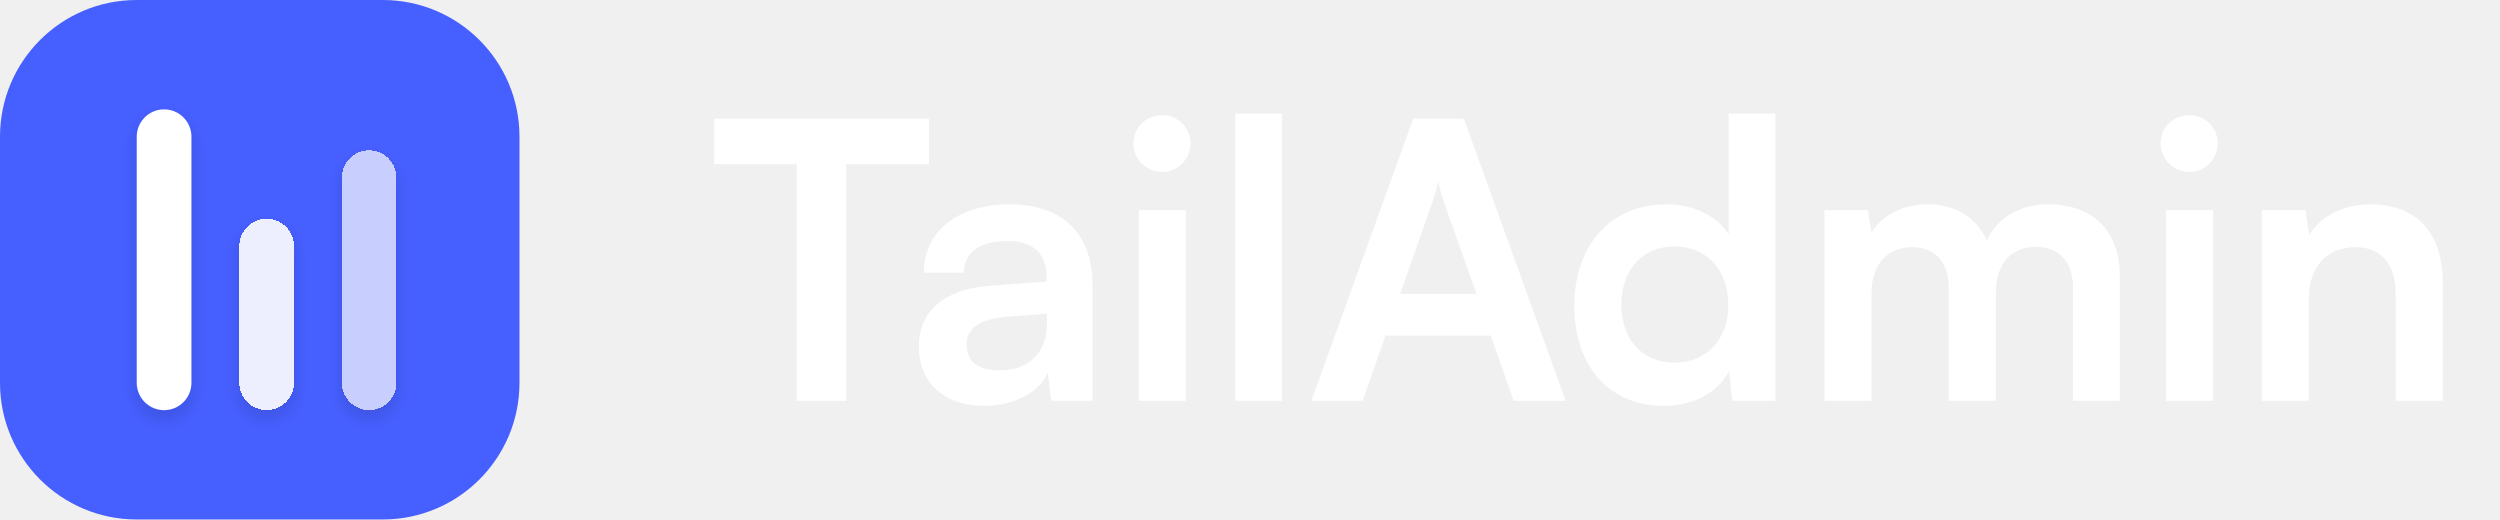
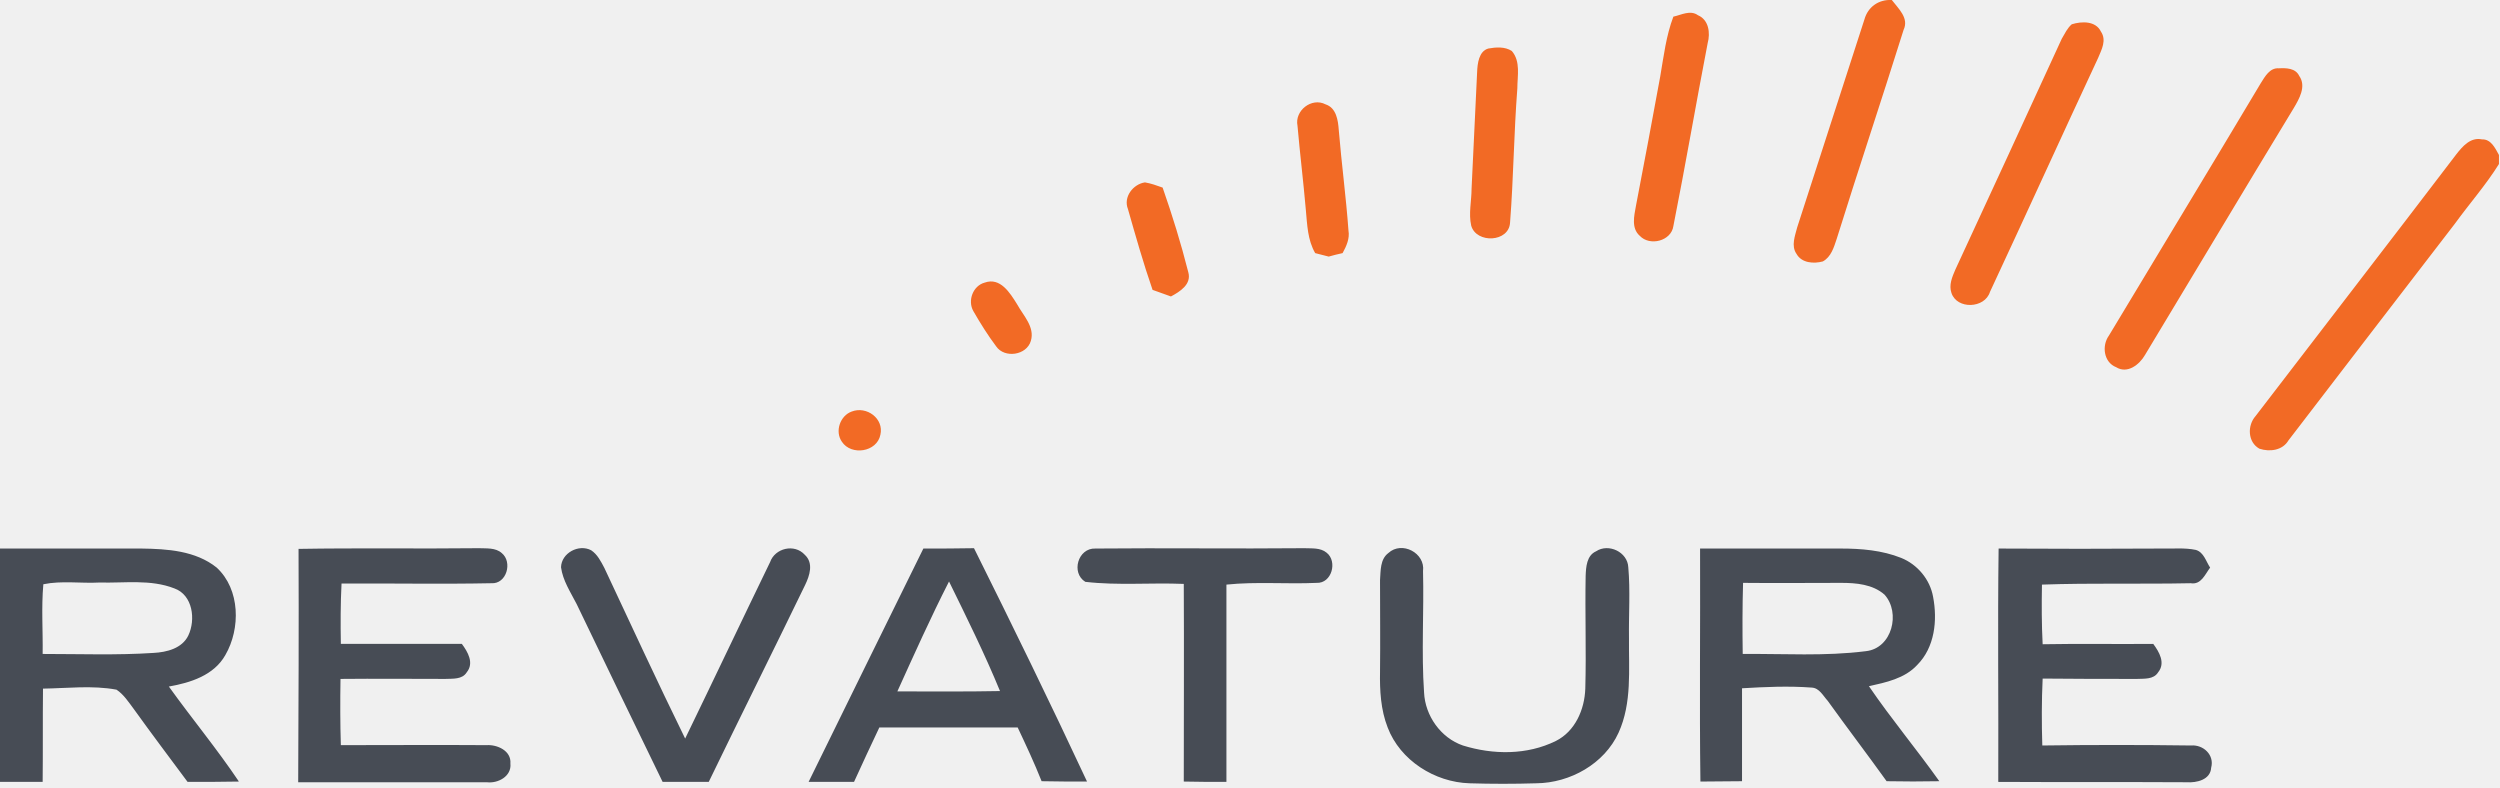
- <svg xmlns="http://www.w3.org/2000/svg" width="154" height="32" viewBox="0 0 154 32" fill="none">
-   <path d="M0 8.421C0 3.77 3.77 0 8.421 0H23.579C28.23 0 32 3.77 32 8.421V23.579C32 28.23 28.23 32 23.579 32H8.421C3.77 32 0 28.23 0 23.579V8.421Z" fill="#465FFF" />
-   <g filter="url(#filter0_d_1608_324)">
-     <path d="M8.424 8.422C8.424 7.491 9.178 6.737 10.108 6.737C11.038 6.737 11.792 7.491 11.792 8.422V23.579C11.792 24.51 11.038 25.264 10.108 25.264C9.178 25.264 8.424 24.51 8.424 23.579V8.422Z" fill="white" />
+ <svg xmlns="http://www.w3.org/2000/svg" width="721" height="227" viewBox="0 0 721 227" fill="none">
+   <g clip-path="url(#clip0_4603_7730)">
+     <path d="M537.701 5.6C538.701 2 541.801 -0.2 545.601 -0C547.501 2.5 550.601 5.2 549.001 8.6C542.701 28.7 536.001 48.7 529.701 68.9C528.901 71.3 528.101 74.1 525.701 75.4C523.101 76.1 519.601 75.9 518.101 73.2C516.501 70.9 517.701 68 518.301 65.6C524.801 45.6 531.201 25.6 537.701 5.6ZM482.601 4.8C484.901 4.3 487.501 2.8 489.701 4.4C492.801 5.7 493.301 9.5 492.501 12.4C489.101 30 486.101 47.6 482.601 65.2C482.001 69.5 475.801 71.1 472.901 68C470.401 65.8 471.301 62.2 471.801 59.4C474.201 47 476.501 34.6 478.801 22.1C479.801 16.3 480.501 10.3 482.601 4.8ZM597.501 7C600.401 6.1 604.401 6 605.901 9.1C607.601 11.6 606.101 14.3 605.101 16.7C594.601 39.2 584.401 61.7 573.901 84.2C572.401 89 564.401 89.3 562.801 84.5C562.001 82.2 563.001 79.9 563.901 77.8C574.201 55.6 584.401 33.4 594.601 11.2C595.501 9.7 596.201 8.1 597.501 7ZM429.201 14C431.401 13.6 434.001 13.4 436.001 14.7C438.601 17.7 437.601 21.9 437.601 25.5C436.601 38.4 436.501 51.3 435.501 64.2C435.201 69.9 425.801 70.3 424.301 65.1C423.501 61.6 424.401 57.9 424.401 54.4C424.901 43.2 425.501 32 426.001 20.8C426.101 18.3 426.501 14.8 429.201 14ZM657.201 19.7C659.301 19.6 662.001 19.6 663.101 21.9C665.201 24.9 663.101 28.5 661.501 31.2C647.101 54.9 632.901 78.7 618.601 102.4C617.001 105.2 613.501 107.9 610.301 105.9C606.701 104.5 606.101 99.7 608.201 96.8C622.801 72.5 637.501 48.3 652.001 24C653.201 22.1 654.601 19.5 657.201 19.7ZM374.201 36.3C373.301 31.9 378.301 28 382.301 30.1C385.401 31.1 385.901 34.7 386.101 37.5C386.901 47.2 388.201 56.8 388.901 66.5C389.301 68.8 388.301 71 387.201 73C385.901 73.3 384.501 73.6 383.201 74C381.901 73.7 380.601 73.3 379.301 73C377.101 69.2 377.001 64.8 376.601 60.5C375.901 52.4 374.901 44.3 374.201 36.3ZM708.401 44.5C710.201 42.2 712.501 39.5 715.801 40.2C718.401 40.1 719.601 42.7 720.701 44.7V47.3C716.901 53.4 712.201 58.7 708.001 64.5C692.001 85.3 676.001 106.1 660.001 127C658.301 129.9 654.601 130.4 651.601 129.4C648.201 127.5 648.101 122.7 650.501 120C669.801 94.8 689.201 69.7 708.401 44.5ZM325.301 60.3C323.901 56.8 326.801 53.1 330.201 52.6C332.001 52.9 333.601 53.5 335.301 54.1C338.101 62.1 340.601 70.2 342.701 78.5C343.701 82 340.301 84.1 337.701 85.5C335.901 84.9 334.201 84.2 332.401 83.6C329.701 75.8 327.501 68 325.301 60.3ZM284.001 81.5C288.501 79.9 291.301 84.5 293.301 87.7C295.101 91 298.501 94.3 297.301 98.3C296.101 102.5 289.701 103.4 287.301 99.9C284.901 96.7 282.701 93.2 280.701 89.7C279.001 86.7 280.601 82.4 284.001 81.5ZM245.601 118.7C249.901 117 255.001 120.7 253.901 125.4C252.901 130.4 245.501 131.5 242.801 127.4C240.701 124.4 242.301 119.9 245.601 118.7Z" fill="#F26A25" />
+     <path d="M0 158.2C13.6 158.2 27.2 158.2 40.8 158.2C48.2 158.3 56.4 158.8 62.5 163.7C69.3 170 69.4 181.3 65 188.9C61.7 194.8 54.9 196.9 48.7 198C55.3 207.2 62.6 216 68.9 225.4C64 225.5 59 225.5 54.1 225.5C48.9 218.5 43.7 211.6 38.6 204.5C37.1 202.5 35.7 200.3 33.6 198.9C26.6 197.6 19.4 198.5 12.4 198.6C12.3 207.6 12.4 216.6 12.3 225.5C8.2 225.5 4.1 225.5 0 225.5V158.2M12.5 168.5C11.9 175.2 12.4 181.9 12.3 188.6C23 188.6 33.7 189 44.3 188.3C48.1 188.1 52.5 187 54.3 183.3C56.5 178.7 55.6 171.6 50.3 169.7C43.4 167 35.9 168.2 28.7 168C23.4 168.3 17.8 167.4 12.5 168.5ZM86.1 158.3C103.4 158 120.8 158.3 138.1 158.1C140.3 158.2 142.9 157.9 144.7 159.5C147.9 162.1 146.1 168.5 141.7 168.2C127.3 168.5 112.9 168.2 98.5 168.3C98.2 174.1 98.2 179.9 98.3 185.7C109.9 185.7 121.5 185.7 133.2 185.7C134.9 188 136.8 191.2 134.6 193.9C133.3 196 130.6 195.7 128.4 195.8C118.3 195.8 108.3 195.7 98.2 195.8C98.1 202.2 98.1 208.6 98.3 214.9C112.3 214.9 126.3 214.8 140.3 214.9C143.4 214.7 147.5 216.5 147.2 220.2C147.6 223.9 143.6 226 140.4 225.6C122.3 225.6 104.1 225.6 86 225.6C86.1 203.1 86.2 180.7 86.1 158.3ZM266.3 158.2C271.2 158.2 276 158.2 280.9 158.1C292 180.4 303 202.9 313.5 225.4C309.1 225.4 304.8 225.4 300.4 225.3C298.3 220 295.9 214.9 293.5 209.8C280.2 209.8 266.9 209.8 253.6 209.8C251.1 215 248.7 220.3 246.3 225.5C241.9 225.5 237.6 225.5 233.2 225.5C244.2 203 255.3 180.6 266.3 158.2ZM258.8 199.4C268.7 199.4 278.5 199.5 288.4 199.3C284 188.6 278.8 178.1 273.7 167.7C268.4 178.1 263.6 188.8 258.8 199.4ZM313 167.8C308.8 165.2 310.9 158 315.9 158.2C335.9 158 356 158.3 376.1 158.1C378.3 158.2 380.8 157.9 382.6 159.4C385.8 161.9 384.1 168.3 379.7 168.1C371.1 168.5 362.4 167.7 353.7 168.6C353.7 187.6 353.7 206.5 353.7 225.5C349.6 225.5 345.5 225.5 341.4 225.4C341.4 206.4 341.5 187.4 341.4 168.4C331.9 168 322.4 168.9 313 167.8ZM490.3 158.2C503.8 158.2 517.4 158.2 530.9 158.2C536.8 158.2 542.8 158.7 548.3 160.9C553 162.8 556.6 167.1 557.5 172.1C558.8 178.9 558 186.7 552.9 191.8C549.3 195.7 543.9 196.8 539 197.9C545.4 207.3 552.7 216 559.3 225.3C554.2 225.4 549.2 225.4 544.1 225.3C538.5 217.5 532.7 209.9 527.1 202.1C525.8 200.7 524.7 198.4 522.5 198.3C515.8 197.8 509.1 198.1 502.4 198.5C502.4 207.4 502.4 216.4 502.4 225.3C498.4 225.3 494.4 225.4 490.4 225.4C490.1 203.1 490.4 180.6 490.3 158.2ZM502.6 188.6C514.4 188.5 526.3 189.3 538.1 187.8C545.7 187 548.2 176.7 543.5 171.5C540.1 168.5 535.3 168.1 531 168.1C521.6 168.1 512.2 168.2 502.7 168.1C502.5 174.9 502.5 181.7 502.6 188.6ZM576.4 158.2C592 158.3 607.7 158.3 623.3 158.2C626.6 158.3 630 157.9 633.3 158.6C635.6 159.3 636.2 161.9 637.4 163.7C635.9 165.7 634.8 168.7 631.8 168.2C617.5 168.5 603.2 168.1 588.9 168.6C588.8 174.3 588.8 180.1 589.1 185.8C599.7 185.6 610.3 185.8 621 185.7C622.7 188 624.6 191.2 622.4 193.9C621.1 196 618.4 195.7 616.3 195.8C607.2 195.8 598.2 195.8 589.1 195.7C588.8 202.1 588.8 208.6 589 215C603.3 214.8 617.6 214.8 631.9 215C635.4 214.7 638.7 217.7 637.7 221.4C637.5 224.9 633.5 225.8 630.6 225.6C612.5 225.5 594.4 225.6 576.3 225.5C576.4 203 576.1 180.6 576.4 158.2ZM161.8 163.6C161.9 159.5 166.9 156.8 170.5 158.7C172.3 159.9 173.3 161.9 174.3 163.8C182 180.2 189.6 196.7 197.6 213C205.8 196.1 213.9 179 222.1 162.1C223.5 158.1 229.1 156.7 232.1 160C234.7 162.4 233.5 166 232.2 168.7C223 187.7 213.6 206.5 204.4 225.5C200 225.5 195.5 225.5 191.1 225.5C182.8 208.4 174.5 191.3 166.3 174.2C164.5 170.7 162.3 167.4 161.8 163.6ZM400.4 159.5C404.3 155.9 411.1 159.5 410.4 164.7C410.7 176.4 409.9 188.1 410.7 199.7C411 206.4 415.5 212.8 421.9 215C430.6 217.7 440.4 217.8 448.7 213.7C454.3 210.9 457 204.6 457.2 198.6C457.5 187.8 457.1 176.9 457.3 166.1C457.4 163.5 457.6 160.2 460.3 159C463.9 156.6 469.4 159.2 469.6 163.6C470.2 170.4 469.7 177.2 469.8 184C469.7 193.1 470.7 202.7 466.8 211.3C462.7 220.3 452.8 225.8 443.1 225.9C436.7 226.1 430.2 226.1 423.8 225.9C413.8 225.6 403.8 219.3 400.2 209.8C398.2 204.7 397.9 199.1 398 193.7C398.1 184.9 398 176.1 398 167.3C398.2 164.6 398 161.3 400.4 159.5Z" fill="#474C55" />
  </g>
-   <g filter="url(#filter1_d_1608_324)">
-     <path d="M14.742 15.157C14.742 14.227 15.496 13.473 16.426 13.473C17.357 13.473 18.111 14.227 18.111 15.157V23.578C18.111 24.508 17.357 25.262 16.426 25.262C15.496 25.262 14.742 24.508 14.742 23.578V15.157Z" fill="white" fill-opacity="0.9" shape-rendering="crispEdges" />
-   </g>
-   <g filter="url(#filter2_d_1608_324)">
-     <path d="M21.055 10.946C21.055 10.016 21.809 9.262 22.739 9.262C23.669 9.262 24.423 10.016 24.423 10.946V23.578C24.423 24.508 23.669 25.262 22.739 25.262C21.809 25.262 21.055 24.508 21.055 23.578V10.946Z" fill="white" fill-opacity="0.7" shape-rendering="crispEdges" />
-   </g>
-   <path d="M44 10.115H49.089V24.691H52.132V10.115H57.221V7.309H44V10.115Z" fill="white" />
-   <path d="M60.617 25C62.448 25 64.042 24.168 64.541 22.955L64.755 24.691H67.299V17.558C67.299 14.3 65.349 12.588 62.187 12.588C59.001 12.588 56.908 14.252 56.908 16.797H59.381C59.381 15.56 60.332 14.847 62.044 14.847C63.518 14.847 64.47 15.489 64.47 17.082V17.343L60.95 17.605C58.168 17.819 56.599 19.174 56.599 21.338C56.599 23.549 58.121 25 60.617 25ZM61.569 22.812C60.261 22.812 59.547 22.289 59.547 21.219C59.547 20.268 60.237 19.674 62.044 19.507L64.493 19.317V19.935C64.493 21.742 63.352 22.812 61.569 22.812Z" fill="white" />
-   <path d="M71.6 10.591C72.551 10.591 73.335 9.806 73.335 8.831C73.335 7.856 72.551 7.095 71.6 7.095C70.601 7.095 69.816 7.856 69.816 8.831C69.816 9.806 70.601 10.591 71.6 10.591ZM70.149 24.691H73.05V12.944H70.149V24.691Z" fill="white" />
-   <path d="M78.972 24.691V7H76.095V24.691H78.972Z" fill="white" />
-   <path d="M83.941 24.691L85.344 20.672H91.835L93.238 24.691H96.448L90.171 7.309H87.056L80.778 24.691H83.941ZM88.221 12.493C88.387 12.017 88.53 11.494 88.601 11.161C88.649 11.518 88.815 12.041 88.958 12.493L90.955 18.104H86.247L88.221 12.493Z" fill="white" />
-   <path d="M102.493 25C104.276 25 105.798 24.215 106.511 22.86L106.701 24.691H109.364V7H106.487V14.443C105.75 13.277 104.3 12.588 102.659 12.588C99.116 12.588 96.976 15.203 96.976 18.865C96.976 22.503 99.092 25 102.493 25ZM103.135 22.337C101.113 22.337 99.877 20.863 99.877 18.77C99.877 16.678 101.113 15.18 103.135 15.18C105.156 15.18 106.464 16.654 106.464 18.77C106.464 20.886 105.156 22.337 103.135 22.337Z" fill="white" />
-   <path d="M115.289 24.691V18.033C115.289 16.131 116.406 15.227 117.785 15.227C119.164 15.227 120.044 16.107 120.044 17.748V24.691H122.945V18.033C122.945 16.107 124.015 15.203 125.418 15.203C126.797 15.203 127.701 16.083 127.701 17.771V24.691H130.578V17.011C130.578 14.3 129.008 12.588 126.155 12.588C124.372 12.588 122.993 13.468 122.398 14.823C121.78 13.468 120.543 12.588 118.76 12.588C117.072 12.588 115.883 13.349 115.289 14.324L115.051 12.944H112.388V24.691H115.289Z" fill="white" />
-   <path d="M134.876 10.591C135.827 10.591 136.612 9.806 136.612 8.831C136.612 7.856 135.827 7.095 134.876 7.095C133.877 7.095 133.093 7.856 133.093 8.831C133.093 9.806 133.877 10.591 134.876 10.591ZM133.426 24.691H136.327V12.944H133.426V24.691Z" fill="white" />
-   <path d="M142.225 24.691V18.366C142.225 16.464 143.318 15.227 145.102 15.227C146.6 15.227 147.575 16.178 147.575 18.152V24.691H150.476V17.462C150.476 14.419 148.954 12.588 146.005 12.588C144.412 12.588 142.985 13.277 142.248 14.466L142.011 12.944H139.324V24.691H142.225Z" fill="white" />
  <defs>
-     <filter id="filter0_d_1608_324" x="7.424" y="6.237" width="5.368" height="20.526" filterUnits="userSpaceOnUse" color-interpolation-filters="sRGB">
-       <feFlood flood-opacity="0" result="BackgroundImageFix" />
-       <feColorMatrix in="SourceAlpha" type="matrix" values="0 0 0 0 0 0 0 0 0 0 0 0 0 0 0 0 0 0 127 0" result="hardAlpha" />
-       <feOffset dy="0.5" />
-       <feGaussianBlur stdDeviation="0.5" />
-       <feComposite in2="hardAlpha" operator="out" />
-       <feColorMatrix type="matrix" values="0 0 0 0 0 0 0 0 0 0 0 0 0 0 0 0 0 0 0.12 0" />
-       <feBlend mode="normal" in2="BackgroundImageFix" result="effect1_dropShadow_1608_324" />
-       <feBlend mode="normal" in="SourceGraphic" in2="effect1_dropShadow_1608_324" result="shape" />
-     </filter>
-     <filter id="filter1_d_1608_324" x="13.742" y="12.973" width="5.368" height="13.79" filterUnits="userSpaceOnUse" color-interpolation-filters="sRGB">
-       <feFlood flood-opacity="0" result="BackgroundImageFix" />
-       <feColorMatrix in="SourceAlpha" type="matrix" values="0 0 0 0 0 0 0 0 0 0 0 0 0 0 0 0 0 0 127 0" result="hardAlpha" />
-       <feOffset dy="0.5" />
-       <feGaussianBlur stdDeviation="0.5" />
-       <feComposite in2="hardAlpha" operator="out" />
-       <feColorMatrix type="matrix" values="0 0 0 0 0 0 0 0 0 0 0 0 0 0 0 0 0 0 0.12 0" />
-       <feBlend mode="normal" in2="BackgroundImageFix" result="effect1_dropShadow_1608_324" />
-       <feBlend mode="normal" in="SourceGraphic" in2="effect1_dropShadow_1608_324" result="shape" />
-     </filter>
-     <filter id="filter2_d_1608_324" x="20.055" y="8.762" width="5.368" height="18" filterUnits="userSpaceOnUse" color-interpolation-filters="sRGB">
-       <feFlood flood-opacity="0" result="BackgroundImageFix" />
-       <feColorMatrix in="SourceAlpha" type="matrix" values="0 0 0 0 0 0 0 0 0 0 0 0 0 0 0 0 0 0 127 0" result="hardAlpha" />
-       <feOffset dy="0.5" />
-       <feGaussianBlur stdDeviation="0.5" />
-       <feComposite in2="hardAlpha" operator="out" />
-       <feColorMatrix type="matrix" values="0 0 0 0 0 0 0 0 0 0 0 0 0 0 0 0 0 0 0.12 0" />
-       <feBlend mode="normal" in2="BackgroundImageFix" result="effect1_dropShadow_1608_324" />
-       <feBlend mode="normal" in="SourceGraphic" in2="effect1_dropShadow_1608_324" result="shape" />
-     </filter>
+     <clipPath id="clip0_4603_7730">
+       <rect width="720.7" height="226.1" fill="white" />
+     </clipPath>
  </defs>
</svg>
